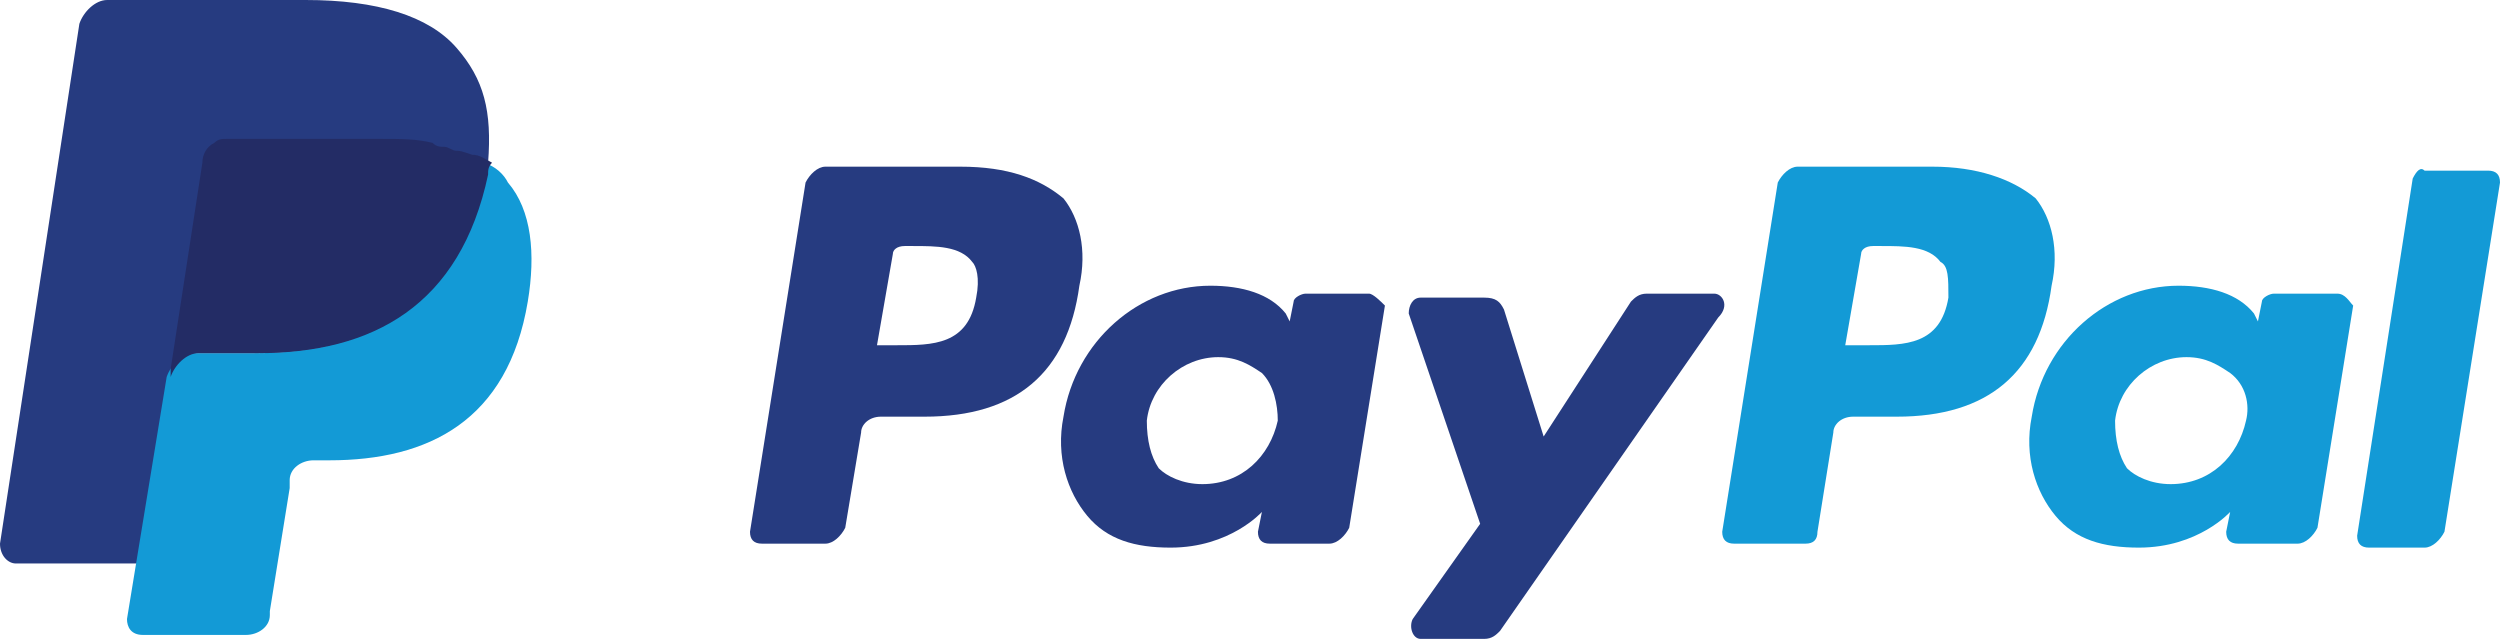
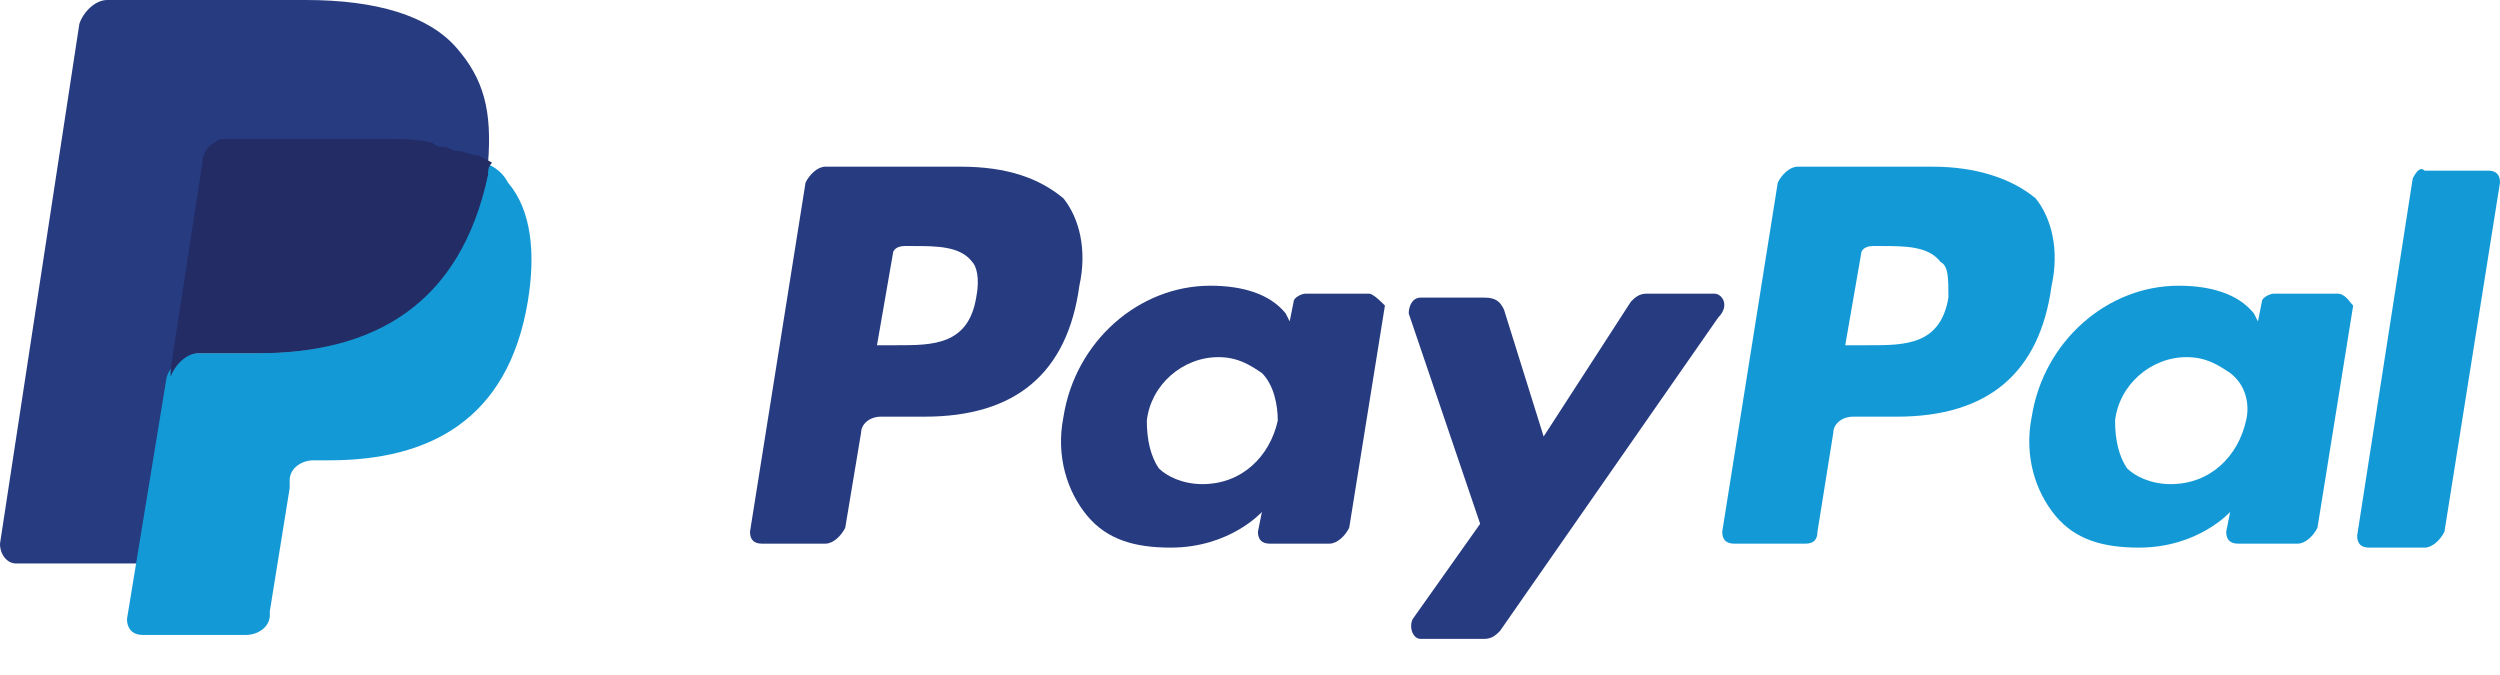
- <svg xmlns="http://www.w3.org/2000/svg" version="1.1" id="Layer_1" x="0px" y="0px" viewBox="0 0 63 16.1" style="enable-background:new 0 0 63 16.1;" xml:space="preserve">
-   <style type="text/css">
- 	.st0{fill:#139AD6;}
- 	.st1{fill:#263B80;}
- 	.st2{fill:#232C65;}
- </style>
-   <g>
-     <g>
-       <path class="st0" d="M48.7,4.2h-3.4c-0.2,0-0.4,0.2-0.5,0.4l-1.4,8.8c0,0.2,0.1,0.3,0.3,0.3h1.8c0.2,0,0.3-0.1,0.3-0.3l0.4-2.5    c0-0.2,0.2-0.4,0.5-0.4h1.1c2.3,0,3.6-1.1,3.9-3.3c0.2-0.9,0-1.7-0.4-2.2C50.7,4.5,49.8,4.2,48.7,4.2 M49.1,7.5    c-0.2,1.2-1.1,1.2-2,1.2h-0.6l0.4-2.3c0-0.1,0.1-0.2,0.3-0.2h0.2c0.6,0,1.2,0,1.5,0.4C49.1,6.7,49.1,7,49.1,7.5" />
-     </g>
-     <g>
-       <path class="st1" d="M24.2,4.2h-3.4c-0.2,0-0.4,0.2-0.5,0.4l-1.4,8.8c0,0.2,0.1,0.3,0.3,0.3h1.6c0.2,0,0.4-0.2,0.5-0.4l0.4-2.4    c0-0.2,0.2-0.4,0.5-0.4h1.1c2.3,0,3.6-1.1,3.9-3.3c0.2-0.9,0-1.7-0.4-2.2C26.2,4.5,25.4,4.2,24.2,4.2 M24.6,7.5    c-0.2,1.2-1.1,1.2-2,1.2h-0.5l0.4-2.3c0-0.1,0.1-0.2,0.3-0.2H23c0.6,0,1.2,0,1.5,0.4C24.6,6.7,24.7,7,24.6,7.5" />
-     </g>
-     <g>
-       <path class="st1" d="M34.5,7.4h-1.6c-0.1,0-0.3,0.1-0.3,0.2l-0.1,0.5l-0.1-0.2c-0.4-0.5-1.1-0.7-1.9-0.7c-1.8,0-3.4,1.4-3.7,3.3    c-0.2,1,0.1,1.9,0.6,2.5s1.2,0.8,2.1,0.8c1.5,0,2.3-0.9,2.3-0.9l-0.1,0.5c0,0.2,0.1,0.3,0.3,0.3h1.5c0.2,0,0.4-0.2,0.5-0.4    l0.9-5.6C34.8,7.6,34.6,7.4,34.5,7.4 M32.2,10.6c-0.2,0.9-0.9,1.6-1.9,1.6c-0.5,0-0.9-0.2-1.1-0.4c-0.2-0.3-0.3-0.7-0.3-1.2    C29,9.7,29.8,9,30.7,9c0.5,0,0.8,0.2,1.1,0.4C32.1,9.7,32.2,10.2,32.2,10.6" />
-     </g>
-     <g>
-       <path class="st0" d="M58.9,7.4h-1.6c-0.1,0-0.3,0.1-0.3,0.2l-0.1,0.5l-0.1-0.2c-0.4-0.5-1.1-0.7-1.9-0.7c-1.8,0-3.4,1.4-3.7,3.3    c-0.2,1,0.1,1.9,0.6,2.5s1.2,0.8,2.1,0.8c1.5,0,2.3-0.9,2.3-0.9l-0.1,0.5c0,0.2,0.1,0.3,0.3,0.3h1.5c0.2,0,0.4-0.2,0.5-0.4    l0.9-5.6C59.2,7.6,59.1,7.4,58.9,7.4 M56.6,10.6c-0.2,0.9-0.9,1.6-1.9,1.6c-0.5,0-0.9-0.2-1.1-0.4c-0.2-0.3-0.3-0.7-0.3-1.2    C53.4,9.7,54.2,9,55.1,9c0.5,0,0.8,0.2,1.1,0.4C56.6,9.7,56.7,10.2,56.6,10.6" />
-     </g>
-     <g>
-       <g>
-         <path class="st1" d="M43.2,7.4h-1.7c-0.2,0-0.3,0.1-0.4,0.2L38.9,11l-1-3.2c-0.1-0.2-0.2-0.3-0.5-0.3h-1.6     c-0.2,0-0.3,0.2-0.3,0.4l1.8,5.3l-1.7,2.4c-0.1,0.2,0,0.5,0.2,0.5h1.6c0.2,0,0.3-0.1,0.4-0.2L43.3,8C43.6,7.7,43.4,7.4,43.2,7.4" />
+ <svg xmlns="http://www.w3.org/2000/svg" width="63px" height="17px" viewBox="0 0 63 17" version="1.1">
+   <defs />
+   <g id="Page-1" stroke="none" stroke-width="1" fill="none" fill-rule="evenodd">
+     <g id="Paypal" fill-rule="nonzero">
+       <path d="M48.7,4.2 L45.3,4.2 C45.1,4.2 44.9,4.4 44.8,4.6 L43.4,13.4 C43.4,13.6 43.5,13.7 43.7,13.7 L45.5,13.7 C45.7,13.7 45.8,13.6 45.8,13.4 L46.2,10.9 C46.2,10.7 46.4,10.5 46.7,10.5 L47.8,10.5 C50.1,10.5 51.4,9.4 51.7,7.2 C51.9,6.3 51.7,5.5 51.3,5 C50.7,4.5 49.8,4.2 48.7,4.2 M49.1,7.5 C48.9,8.7 48,8.7 47.1,8.7 L46.5,8.7 L46.9,6.4 C46.9,6.3 47,6.2 47.2,6.2 L47.4,6.2 C48,6.2 48.6,6.2 48.9,6.6 C49.1,6.7 49.1,7 49.1,7.5" id="Shape" fill="#139AD6" />
+       <path d="M24.2,4.2 L20.8,4.2 C20.6,4.2 20.4,4.4 20.3,4.6 L18.9,13.4 C18.9,13.6 19,13.7 19.2,13.7 L20.8,13.7 C21,13.7 21.2,13.5 21.3,13.3 L21.7,10.9 C21.7,10.7 21.9,10.5 22.2,10.5 L23.3,10.5 C25.6,10.5 26.9,9.4 27.2,7.2 C27.4,6.3 27.2,5.5 26.8,5 C26.2,4.5 25.4,4.2 24.2,4.2 M24.6,7.5 C24.4,8.7 23.5,8.7 22.6,8.7 L22.1,8.7 L22.5,6.4 C22.5,6.3 22.6,6.2 22.8,6.2 L23,6.2 C23.6,6.2 24.2,6.2 24.5,6.6 C24.6,6.7 24.7,7 24.6,7.5" id="Shape" fill="#263B80" />
+       <path d="M34.5,7.4 L32.9,7.4 C32.8,7.4 32.6,7.5 32.6,7.6 L32.5,8.1 L32.4,7.9 C32,7.4 31.3,7.2 30.5,7.2 C28.7,7.2 27.1,8.6 26.8,10.5 C26.6,11.5 26.9,12.4 27.4,13 C27.9,13.6 28.6,13.8 29.5,13.8 C31,13.8 31.8,12.9 31.8,12.9 L31.7,13.4 C31.7,13.6 31.8,13.7 32,13.7 L33.5,13.7 C33.7,13.7 33.9,13.5 34,13.3 L34.9,7.7 C34.8,7.6 34.6,7.4 34.5,7.4 M32.2,10.6 C32,11.5 31.3,12.2 30.3,12.2 C29.8,12.2 29.4,12 29.2,11.8 C29,11.5 28.9,11.1 28.9,10.6 C29,9.7 29.8,9 30.7,9 C31.2,9 31.5,9.2 31.8,9.4 C32.1,9.7 32.2,10.2 32.2,10.6" id="Shape" fill="#263B80" />
+       <path d="M58.9,7.4 L57.3,7.4 C57.2,7.4 57,7.5 57,7.6 L56.9,8.1 L56.8,7.9 C56.4,7.4 55.7,7.2 54.9,7.2 C53.1,7.2 51.5,8.6 51.2,10.5 C51,11.5 51.3,12.4 51.8,13 C52.3,13.6 53,13.8 53.9,13.8 C55.4,13.8 56.2,12.9 56.2,12.9 L56.1,13.4 C56.1,13.6 56.2,13.7 56.4,13.7 L57.9,13.7 C58.1,13.7 58.3,13.5 58.4,13.3 L59.3,7.7 C59.2,7.6 59.1,7.4 58.9,7.4 M56.6,10.6 C56.4,11.5 55.7,12.2 54.7,12.2 C54.2,12.2 53.8,12 53.6,11.8 C53.4,11.5 53.3,11.1 53.3,10.6 C53.4,9.7 54.2,9 55.1,9 C55.6,9 55.9,9.2 56.2,9.4 C56.6,9.7 56.7,10.2 56.6,10.6" id="Shape" fill="#139AD6" />
+       <g id="Group">
+         <path d="M43.2,7.4 L41.5,7.4 C41.3,7.4 41.2,7.5 41.1,7.6 L38.9,11 L37.9,7.8 C37.8,7.6 37.7,7.5 37.4,7.5 L35.8,7.5 C35.6,7.5 35.5,7.7 35.5,7.9 L37.3,13.2 L35.6,15.6 C35.5,15.8 35.6,16.1 35.8,16.1 L37.4,16.1 C37.6,16.1 37.7,16 37.8,15.9 L43.3,8 C43.6,7.7 43.4,7.4 43.2,7.4" id="Shape" fill="#263B80" />
+         <path d="M60.8,4.5 L59.4,13.5 C59.4,13.7 59.5,13.8 59.7,13.8 L61.1,13.8 C61.3,13.8 61.5,13.6 61.6,13.4 L63,4.6 C63,4.4 62.9,4.3 62.7,4.3 L61.1,4.3 C61,4.2 60.9,4.3 60.8,4.5" id="Shape" fill="#139AD6" />
+         <path d="M11.5,1.2 C10.8,0.4 9.5,0 7.7,0 L2.7,0 C2.4,0 2.1,0.3 2,0.6 L0,13.7 C0,14 0.2,14.2 0.4,14.2 L3.5,14.2 L4.3,9.3 L4.3,9.5 C4.4,9.2 4.7,8.9 5,8.9 L6.5,8.9 C9.4,8.9 11.6,7.7 12.3,4.4 C12.3,4.3 12.3,4.2 12.3,4.1 C12.2,4.1 12.2,4.1 12.3,4.1 C12.4,2.8 12.2,2 11.5,1.2" id="Shape" fill="#263B80" />
      </g>
-       <g>
-         <path class="st0" d="M60.8,4.5l-1.4,9c0,0.2,0.1,0.3,0.3,0.3h1.4c0.2,0,0.4-0.2,0.5-0.4L63,4.6c0-0.2-0.1-0.3-0.3-0.3h-1.6     C61,4.2,60.9,4.3,60.8,4.5" />
-       </g>
-       <g>
-         <path class="st1" d="M11.5,1.2C10.8,0.4,9.5,0,7.7,0h-5C2.4,0,2.1,0.3,2,0.6L0,13.7c0,0.3,0.2,0.5,0.4,0.5h3.1l0.8-4.9v0.2     C4.4,9.2,4.7,8.9,5,8.9h1.5c2.9,0,5.1-1.2,5.8-4.5c0-0.1,0-0.2,0-0.3c-0.1,0-0.1,0,0,0C12.4,2.8,12.2,2,11.5,1.2" />
-       </g>
-     </g>
-     <g>
-       <path class="st0" d="M12.2,4.1L12.2,4.1c0,0.1,0,0.2,0,0.3c-0.7,3.4-2.9,4.5-5.8,4.5H4.9c-0.3,0-0.6,0.3-0.7,0.6l-1,6.1    c0,0.2,0.1,0.4,0.4,0.4h2.6c0.3,0,0.6-0.2,0.6-0.5v-0.1l0.5-3.1v-0.2c0-0.3,0.3-0.5,0.6-0.5h0.4c2.5,0,4.5-1,5-4    c0.2-1.2,0.1-2.3-0.5-3C12.7,4.4,12.5,4.2,12.2,4.1" />
-     </g>
-     <g>
-       <path class="st2" d="M11.5,3.8c-0.1,0-0.2-0.1-0.3-0.1s-0.2,0-0.3-0.1c-0.4-0.1-0.8-0.1-1.3-0.1H5.7c-0.1,0-0.2,0-0.3,0.1    C5.2,3.7,5.1,3.9,5.1,4.1L4.3,9.3v0.2C4.4,9.2,4.7,8.9,5,8.9h1.5c2.9,0,5.1-1.2,5.8-4.5c0-0.1,0-0.2,0.1-0.3    c-0.2-0.1-0.3-0.2-0.5-0.2C11.6,3.8,11.6,3.8,11.5,3.8" />
+       <path d="M12.2,4.1 L12.2,4.1 C12.2,4.2 12.2,4.3 12.2,4.4 C11.5,7.8 9.3,8.9 6.4,8.9 L4.9,8.9 C4.6,8.9 4.3,9.2 4.2,9.5 L3.2,15.6 C3.2,15.8 3.3,16 3.6,16 L6.2,16 C6.5,16 6.8,15.8 6.8,15.5 L6.8,15.4 L7.3,12.3 L7.3,12.1 C7.3,11.8 7.6,11.6 7.9,11.6 L8.3,11.6 C10.8,11.6 12.8,10.6 13.3,7.6 C13.5,6.4 13.4,5.3 12.8,4.6 C12.7,4.4 12.5,4.2 12.2,4.1" id="Shape" fill="#139AD6" />
+       <path d="M11.5,3.8 C11.4,3.8 11.3,3.7 11.2,3.7 C11.1,3.7 11,3.7 10.9,3.6 C10.5,3.5 10.1,3.5 9.6,3.5 L5.7,3.5 C5.6,3.5 5.5,3.5 5.4,3.6 C5.2,3.7 5.1,3.9 5.1,4.1 L4.3,9.3 L4.3,9.5 C4.4,9.2 4.7,8.9 5,8.9 L6.5,8.9 C9.4,8.9 11.6,7.7 12.3,4.4 C12.3,4.3 12.3,4.2 12.4,4.1 C12.2,4 12.1,3.9 11.9,3.9 C11.6,3.8 11.6,3.8 11.5,3.8" id="Shape" fill="#232C65" />
    </g>
  </g>
</svg>
